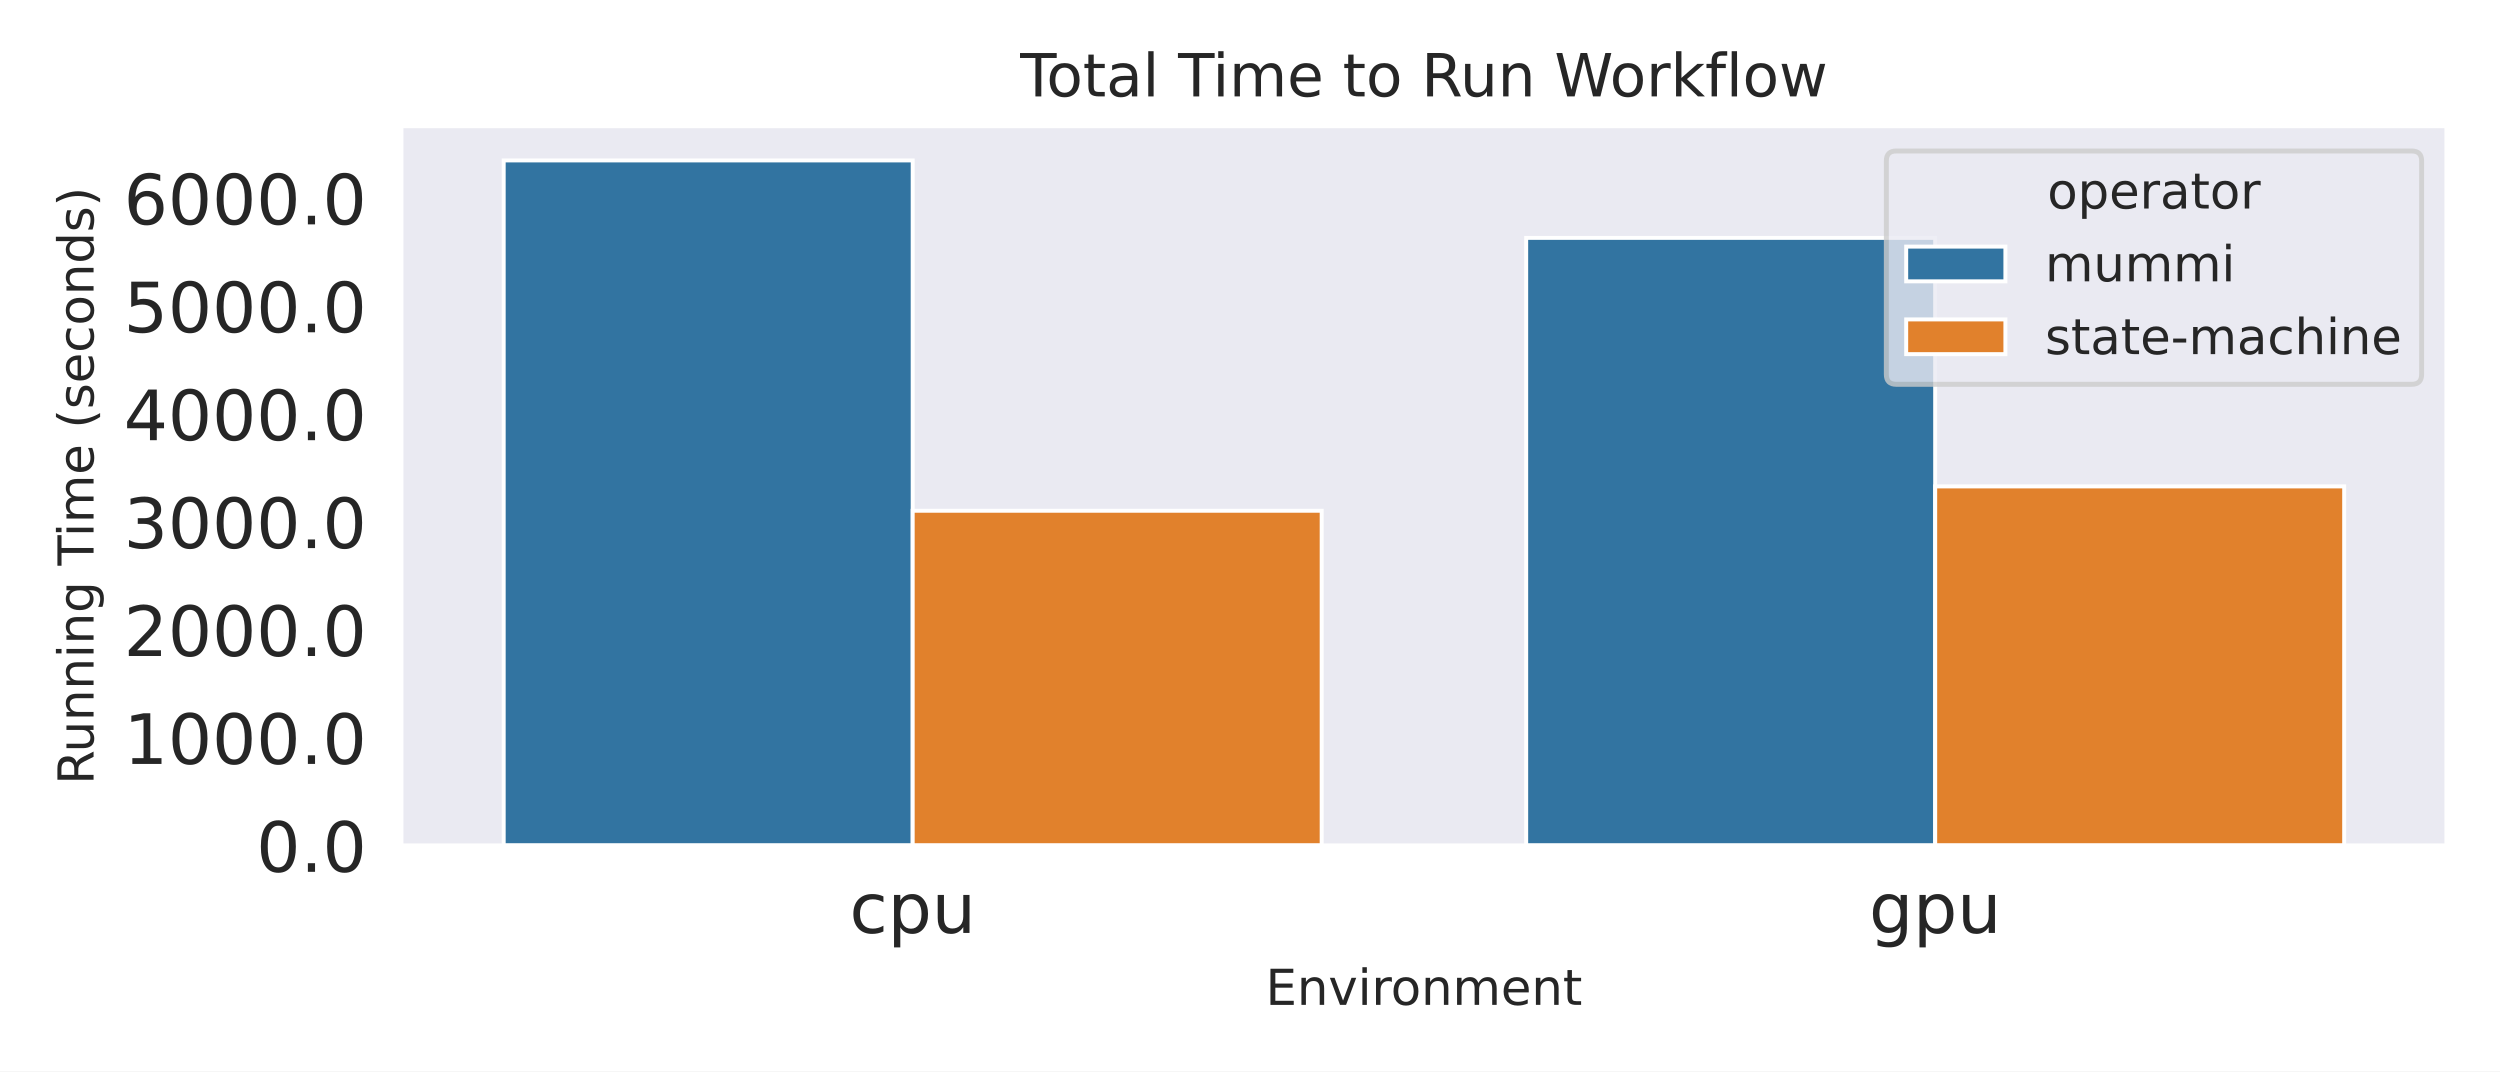
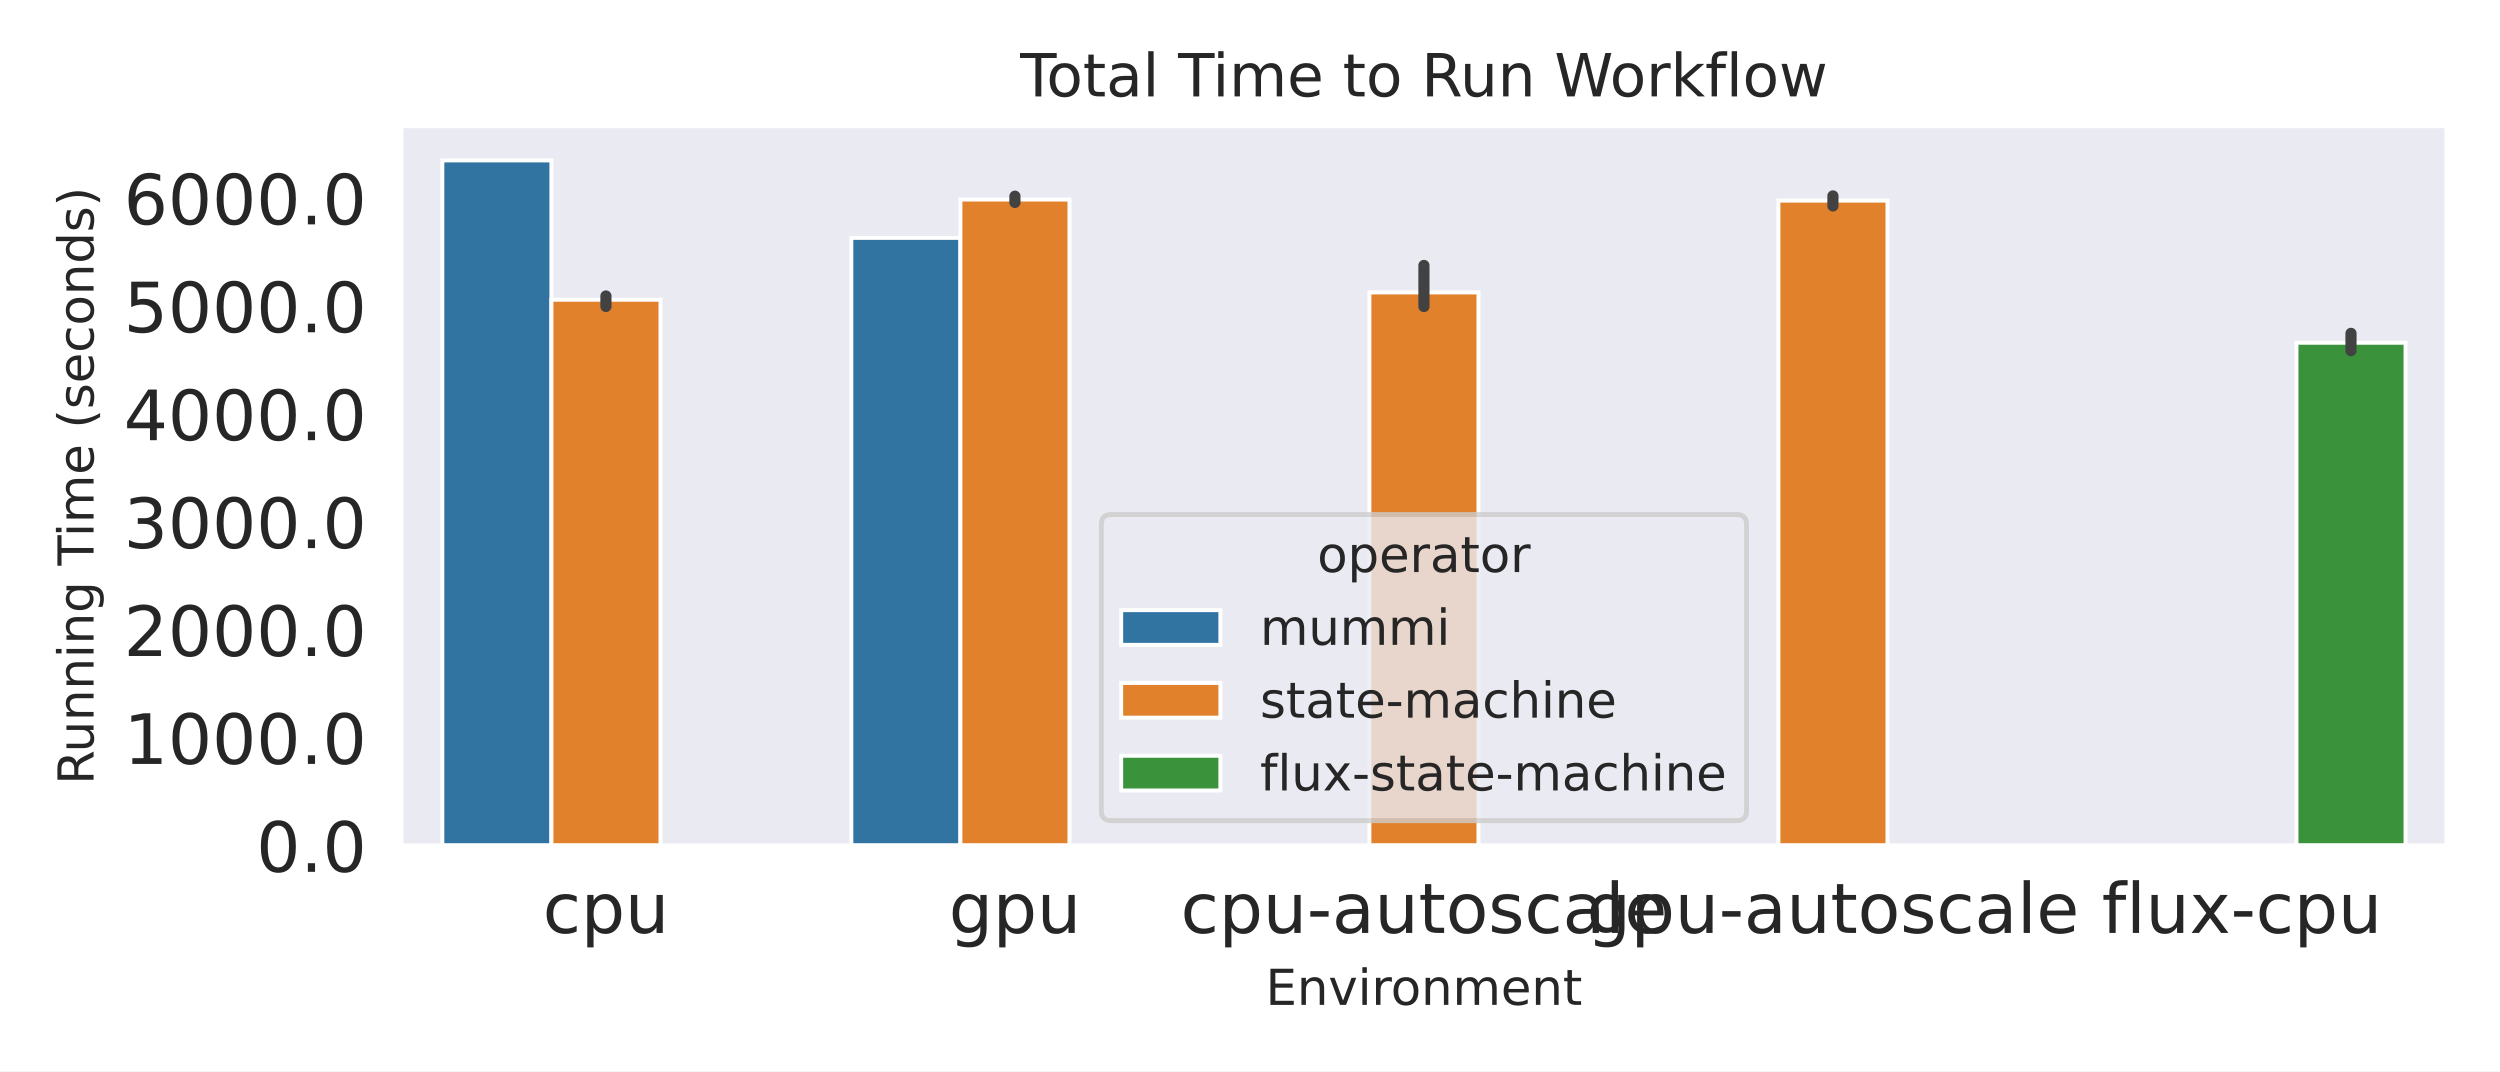
<svg xmlns="http://www.w3.org/2000/svg" xmlns:xlink="http://www.w3.org/1999/xlink" width="504pt" height="216pt" viewBox="0 0 504 216" version="1.1">
  <defs>
    <style type="text/css">*{stroke-linejoin: round; stroke-linecap: butt}</style>
  </defs>
  <g id="figure_1">
    <g id="patch_1">
      <path d="M 0 216  L 504 216  L 504 0  L 0 0  z " style="fill: #ffffff" />
    </g>
    <g id="axes_1">
      <g id="patch_2">
        <path d="M 80.93 170.44  L 493.2 170.44  L 493.2 25.44  L 80.93 25.44  z " style="fill: #eaeaf2" />
      </g>
      <g id="matplotlib.axis_1">
        <g id="xtick_1">
          <g id="text_1">
-             <g style="fill: #262626" transform="translate(171.2684 188.0778) scale(0.14 -0.14)">
+             <g style="fill: #262626" transform="translate(109.4279 188.0778) scale(0.14 -0.14)">
              <defs>
                <path id="DejaVuSans-63" d="M 3122 3366  L 3122 2828  Q 2878 2963 2633 3030  Q 2388 3097 2138 3097  Q 1578 3097 1268 2742  Q 959 2388 959 1747  Q 959 1106 1268 751  Q 1578 397 2138 397  Q 2388 397 2633 464  Q 2878 531 3122 666  L 3122 134  Q 2881 22 2623 -34  Q 2366 -91 2075 -91  Q 1284 -91 818 406  Q 353 903 353 1747  Q 353 2603 823 3093  Q 1294 3584 2113 3584  Q 2378 3584 2631 3529  Q 2884 3475 3122 3366  z " transform="scale(0.015625)" />
                <path id="DejaVuSans-70" d="M 1159 525  L 1159 -1331  L 581 -1331  L 581 3500  L 1159 3500  L 1159 2969  Q 1341 3281 1617 3432  Q 1894 3584 2278 3584  Q 2916 3584 3314 3078  Q 3713 2572 3713 1747  Q 3713 922 3314 415  Q 2916 -91 2278 -91  Q 1894 -91 1617 61  Q 1341 213 1159 525  z M 3116 1747  Q 3116 2381 2855 2742  Q 2594 3103 2138 3103  Q 1681 3103 1420 2742  Q 1159 2381 1159 1747  Q 1159 1113 1420 752  Q 1681 391 2138 391  Q 2594 391 2855 752  Q 3116 1113 3116 1747  z " transform="scale(0.015625)" />
                <path id="DejaVuSans-75" d="M 544 1381  L 544 3500  L 1119 3500  L 1119 1403  Q 1119 906 1312 657  Q 1506 409 1894 409  Q 2359 409 2629 706  Q 2900 1003 2900 1516  L 2900 3500  L 3475 3500  L 3475 0  L 2900 0  L 2900 538  Q 2691 219 2414 64  Q 2138 -91 1772 -91  Q 1169 -91 856 284  Q 544 659 544 1381  z M 1991 3584  L 1991 3584  z " transform="scale(0.015625)" />
              </defs>
              <use xlink:href="#DejaVuSans-63" />
              <use xlink:href="#DejaVuSans-70" x="54.98" />
              <use xlink:href="#DejaVuSans-75" x="118.457" />
            </g>
          </g>
        </g>
        <g id="xtick_2">
          <g id="text_2">
-             <g style="fill: #262626" transform="translate(376.8084 188.0778) scale(0.14 -0.14)">
+             <g style="fill: #262626" transform="translate(191.2869 188.0778) scale(0.14 -0.14)">
              <defs>
                <path id="DejaVuSans-67" d="M 2906 1791  Q 2906 2416 2648 2759  Q 2391 3103 1925 3103  Q 1463 3103 1205 2759  Q 947 2416 947 1791  Q 947 1169 1205 825  Q 1463 481 1925 481  Q 2391 481 2648 825  Q 2906 1169 2906 1791  z M 3481 434  Q 3481 -459 3084 -895  Q 2688 -1331 1869 -1331  Q 1566 -1331 1297 -1286  Q 1028 -1241 775 -1147  L 775 -588  Q 1028 -725 1275 -790  Q 1522 -856 1778 -856  Q 2344 -856 2625 -561  Q 2906 -266 2906 331  L 2906 616  Q 2728 306 2450 153  Q 2172 0 1784 0  Q 1141 0 747 490  Q 353 981 353 1791  Q 353 2603 747 3093  Q 1141 3584 1784 3584  Q 2172 3584 2450 3431  Q 2728 3278 2906 2969  L 2906 3500  L 3481 3500  L 3481 434  z " transform="scale(0.015625)" />
              </defs>
              <use xlink:href="#DejaVuSans-67" />
              <use xlink:href="#DejaVuSans-70" x="63.477" />
              <use xlink:href="#DejaVuSans-75" x="126.953" />
            </g>
          </g>
        </g>
-         <g id="text_3">
+         <g id="xtick_3">
+           <g id="text_3">
+             <g style="fill: #262626" transform="translate(238.0202 188.0778) scale(0.14 -0.14)">
+               <defs>
+                 <path id="DejaVuSans-2d" d="M 313 2009  L 1997 2009  L 1997 1497  L 313 1497  L 313 2009  z " transform="scale(0.015625)" />
+                 <path id="DejaVuSans-61" d="M 2194 1759  Q 1497 1759 1228 1600  Q 959 1441 959 1056  Q 959 750 1161 570  Q 1363 391 1709 391  Q 2188 391 2477 730  Q 2766 1069 2766 1631  L 2766 1759  L 2194 1759  z M 3341 1997  L 3341 0  L 2766 0  L 2766 531  Q 2569 213 2275 61  Q 1981 -91 1556 -91  Q 1019 -91 701 211  Q 384 513 384 1019  Q 384 1609 779 1909  Q 1175 2209 1959 2209  L 2766 2209  L 2766 2266  Q 2766 2663 2505 2880  Q 2244 3097 1772 3097  Q 1472 3097 1187 3025  Q 903 2953 641 2809  L 641 3341  Q 956 3463 1253 3523  Q 1550 3584 1831 3584  Q 2591 3584 2966 3190  Q 3341 2797 3341 1997  z " transform="scale(0.015625)" />
+                 <path id="DejaVuSans-74" d="M 1172 4494  L 1172 3500  L 2356 3500  L 2356 3053  L 1172 3053  L 1172 1153  Q 1172 725 1289 603  Q 1406 481 1766 481  L 2356 481  L 2356 0  L 1766 0  Q 1100 0 847 248  Q 594 497 594 1153  L 594 3053  L 172 3053  L 172 3500  L 594 3500  L 594 4494  L 1172 4494  z " transform="scale(0.015625)" />
+                 <path id="DejaVuSans-6f" d="M 1959 3097  Q 1497 3097 1228 2736  Q 959 2375 959 1747  Q 959 1119 1226 758  Q 1494 397 1959 397  Q 2419 397 2687 759  Q 2956 1122 2956 1747  Q 2956 2369 2687 2733  Q 2419 3097 1959 3097  z M 1959 3584  Q 2709 3584 3137 3096  Q 3566 2609 3566 1747  Q 3566 888 3137 398  Q 2709 -91 1959 -91  Q 1206 -91 779 398  Q 353 888 353 1747  Q 353 2609 779 3096  Q 1206 3584 1959 3584  z " transform="scale(0.015625)" />
+                 <path id="DejaVuSans-73" d="M 2834 3397  L 2834 2853  Q 2591 2978 2328 3040  Q 2066 3103 1784 3103  Q 1356 3103 1142 2972  Q 928 2841 928 2578  Q 928 2378 1081 2264  Q 1234 2150 1697 2047  L 1894 2003  Q 2506 1872 2764 1633  Q 3022 1394 3022 966  Q 3022 478 2636 193  Q 2250 -91 1575 -91  Q 1294 -91 989 -36  Q 684 19 347 128  L 347 722  Q 666 556 975 473  Q 1284 391 1588 391  Q 1994 391 2212 530  Q 2431 669 2431 922  Q 2431 1156 2273 1281  Q 2116 1406 1581 1522  L 1381 1569  Q 847 1681 609 1914  Q 372 2147 372 2553  Q 372 3047 722 3315  Q 1072 3584 1716 3584  Q 2034 3584 2315 3537  Q 2597 3491 2834 3397  z " transform="scale(0.015625)" />
+                 <path id="DejaVuSans-6c" d="M 603 4863  L 1178 4863  L 1178 0  L 603 0  L 603 4863  z " transform="scale(0.015625)" />
+                 <path id="DejaVuSans-65" d="M 3597 1894  L 3597 1613  L 953 1613  Q 991 1019 1311 708  Q 1631 397 2203 397  Q 2534 397 2845 478  Q 3156 559 3463 722  L 3463 178  Q 3153 47 2828 -22  Q 2503 -91 2169 -91  Q 1331 -91 842 396  Q 353 884 353 1716  Q 353 2575 817 3079  Q 1281 3584 2069 3584  Q 2775 3584 3186 3129  Q 3597 2675 3597 1894  z M 3022 2063  Q 3016 2534 2758 2815  Q 2500 3097 2075 3097  Q 1594 3097 1305 2825  Q 1016 2553 972 2059  L 3022 2063  z " transform="scale(0.015625)" />
+               </defs>
+               <use xlink:href="#DejaVuSans-63" />
+               <use xlink:href="#DejaVuSans-70" x="54.98" />
+               <use xlink:href="#DejaVuSans-75" x="118.457" />
+               <use xlink:href="#DejaVuSans-2d" x="181.836" />
+               <use xlink:href="#DejaVuSans-61" x="217.92" />
+               <use xlink:href="#DejaVuSans-75" x="279.199" />
+               <use xlink:href="#DejaVuSans-74" x="342.578" />
+               <use xlink:href="#DejaVuSans-6f" x="381.787" />
+               <use xlink:href="#DejaVuSans-73" x="442.969" />
+               <use xlink:href="#DejaVuSans-63" x="495.068" />
+               <use xlink:href="#DejaVuSans-61" x="550.049" />
+               <use xlink:href="#DejaVuSans-6c" x="611.328" />
+               <use xlink:href="#DejaVuSans-65" x="639.111" />
+             </g>
+           </g>
+         </g>
+         <g id="xtick_4">
+           <g id="text_4">
+             <g style="fill: #262626" transform="translate(319.8792 188.0778) scale(0.14 -0.14)">
+               <use xlink:href="#DejaVuSans-67" />
+               <use xlink:href="#DejaVuSans-70" x="63.477" />
+               <use xlink:href="#DejaVuSans-75" x="126.953" />
+               <use xlink:href="#DejaVuSans-2d" x="190.332" />
+               <use xlink:href="#DejaVuSans-61" x="226.416" />
+               <use xlink:href="#DejaVuSans-75" x="287.695" />
+               <use xlink:href="#DejaVuSans-74" x="351.074" />
+               <use xlink:href="#DejaVuSans-6f" x="390.283" />
+               <use xlink:href="#DejaVuSans-73" x="451.465" />
+               <use xlink:href="#DejaVuSans-63" x="503.564" />
+               <use xlink:href="#DejaVuSans-61" x="558.545" />
+               <use xlink:href="#DejaVuSans-6c" x="619.824" />
+               <use xlink:href="#DejaVuSans-65" x="647.607" />
+             </g>
+           </g>
+         </g>
+         <g id="xtick_5">
+           <g id="text_5">
+             <g style="fill: #262626" transform="translate(423.7302 188.0778) scale(0.14 -0.14)">
+               <defs>
+                 <path id="DejaVuSans-66" d="M 2375 4863  L 2375 4384  L 1825 4384  Q 1516 4384 1395 4259  Q 1275 4134 1275 3809  L 1275 3500  L 2222 3500  L 2222 3053  L 1275 3053  L 1275 0  L 697 0  L 697 3053  L 147 3053  L 147 3500  L 697 3500  L 697 3744  Q 697 4328 969 4595  Q 1241 4863 1831 4863  L 2375 4863  z " transform="scale(0.015625)" />
+                 <path id="DejaVuSans-78" d="M 3513 3500  L 2247 1797  L 3578 0  L 2900 0  L 1881 1375  L 863 0  L 184 0  L 1544 1831  L 300 3500  L 978 3500  L 1906 2253  L 2834 3500  L 3513 3500  z " transform="scale(0.015625)" />
+               </defs>
+               <use xlink:href="#DejaVuSans-66" />
+               <use xlink:href="#DejaVuSans-6c" x="35.205" />
+               <use xlink:href="#DejaVuSans-75" x="62.988" />
+               <use xlink:href="#DejaVuSans-78" x="126.367" />
+               <use xlink:href="#DejaVuSans-2d" x="185.547" />
+               <use xlink:href="#DejaVuSans-63" x="221.631" />
+               <use xlink:href="#DejaVuSans-70" x="276.611" />
+               <use xlink:href="#DejaVuSans-75" x="340.088" />
+             </g>
+           </g>
+         </g>
+         <g id="text_6">
          <g style="fill: #262626" transform="translate(255.1416 202.5878) scale(0.1 -0.1)">
            <defs>
              <path id="DejaVuSans-45" d="M 628 4666  L 3578 4666  L 3578 4134  L 1259 4134  L 1259 2753  L 3481 2753  L 3481 2222  L 1259 2222  L 1259 531  L 3634 531  L 3634 0  L 628 0  L 628 4666  z " transform="scale(0.015625)" />
              <path id="DejaVuSans-6e" d="M 3513 2113  L 3513 0  L 2938 0  L 2938 2094  Q 2938 2591 2744 2837  Q 2550 3084 2163 3084  Q 1697 3084 1428 2787  Q 1159 2491 1159 1978  L 1159 0  L 581 0  L 581 3500  L 1159 3500  L 1159 2956  Q 1366 3272 1645 3428  Q 1925 3584 2291 3584  Q 2894 3584 3203 3211  Q 3513 2838 3513 2113  z " transform="scale(0.015625)" />
              <path id="DejaVuSans-76" d="M 191 3500  L 800 3500  L 1894 563  L 2988 3500  L 3597 3500  L 2284 0  L 1503 0  L 191 3500  z " transform="scale(0.015625)" />
              <path id="DejaVuSans-69" d="M 603 3500  L 1178 3500  L 1178 0  L 603 0  L 603 3500  z M 603 4863  L 1178 4863  L 1178 4134  L 603 4134  L 603 4863  z " transform="scale(0.015625)" />
              <path id="DejaVuSans-72" d="M 2631 2963  Q 2534 3019 2420 3045  Q 2306 3072 2169 3072  Q 1681 3072 1420 2755  Q 1159 2438 1159 1844  L 1159 0  L 581 0  L 581 3500  L 1159 3500  L 1159 2956  Q 1341 3275 1631 3429  Q 1922 3584 2338 3584  Q 2397 3584 2469 3576  Q 2541 3569 2628 3553  L 2631 2963  z " transform="scale(0.015625)" />
-               <path id="DejaVuSans-6f" d="M 1959 3097  Q 1497 3097 1228 2736  Q 959 2375 959 1747  Q 959 1119 1226 758  Q 1494 397 1959 397  Q 2419 397 2687 759  Q 2956 1122 2956 1747  Q 2956 2369 2687 2733  Q 2419 3097 1959 3097  z M 1959 3584  Q 2709 3584 3137 3096  Q 3566 2609 3566 1747  Q 3566 888 3137 398  Q 2709 -91 1959 -91  Q 1206 -91 779 398  Q 353 888 353 1747  Q 353 2609 779 3096  Q 1206 3584 1959 3584  z " transform="scale(0.015625)" />
              <path id="DejaVuSans-6d" d="M 3328 2828  Q 3544 3216 3844 3400  Q 4144 3584 4550 3584  Q 5097 3584 5394 3201  Q 5691 2819 5691 2113  L 5691 0  L 5113 0  L 5113 2094  Q 5113 2597 4934 2840  Q 4756 3084 4391 3084  Q 3944 3084 3684 2787  Q 3425 2491 3425 1978  L 3425 0  L 2847 0  L 2847 2094  Q 2847 2600 2669 2842  Q 2491 3084 2119 3084  Q 1678 3084 1418 2786  Q 1159 2488 1159 1978  L 1159 0  L 581 0  L 581 3500  L 1159 3500  L 1159 2956  Q 1356 3278 1631 3431  Q 1906 3584 2284 3584  Q 2666 3584 2933 3390  Q 3200 3197 3328 2828  z " transform="scale(0.015625)" />
-               <path id="DejaVuSans-65" d="M 3597 1894  L 3597 1613  L 953 1613  Q 991 1019 1311 708  Q 1631 397 2203 397  Q 2534 397 2845 478  Q 3156 559 3463 722  L 3463 178  Q 3153 47 2828 -22  Q 2503 -91 2169 -91  Q 1331 -91 842 396  Q 353 884 353 1716  Q 353 2575 817 3079  Q 1281 3584 2069 3584  Q 2775 3584 3186 3129  Q 3597 2675 3597 1894  z M 3022 2063  Q 3016 2534 2758 2815  Q 2500 3097 2075 3097  Q 1594 3097 1305 2825  Q 1016 2553 972 2059  L 3022 2063  z " transform="scale(0.015625)" />
-               <path id="DejaVuSans-74" d="M 1172 4494  L 1172 3500  L 2356 3500  L 2356 3053  L 1172 3053  L 1172 1153  Q 1172 725 1289 603  Q 1406 481 1766 481  L 2356 481  L 2356 0  L 1766 0  Q 1100 0 847 248  Q 594 497 594 1153  L 594 3053  L 172 3053  L 172 3500  L 594 3500  L 594 4494  L 1172 4494  z " transform="scale(0.015625)" />
            </defs>
            <use xlink:href="#DejaVuSans-45" />
            <use xlink:href="#DejaVuSans-6e" x="63.184" />
            <use xlink:href="#DejaVuSans-76" x="126.562" />
            <use xlink:href="#DejaVuSans-69" x="185.742" />
            <use xlink:href="#DejaVuSans-72" x="213.525" />
            <use xlink:href="#DejaVuSans-6f" x="252.389" />
            <use xlink:href="#DejaVuSans-6e" x="313.57" />
            <use xlink:href="#DejaVuSans-6d" x="376.949" />
            <use xlink:href="#DejaVuSans-65" x="474.361" />
            <use xlink:href="#DejaVuSans-6e" x="535.885" />
            <use xlink:href="#DejaVuSans-74" x="599.264" />
          </g>
        </g>
      </g>
      <g id="matplotlib.axis_2">
        <g id="ytick_1">
-           <g id="text_4">
+           <g id="text_7">
            <g style="fill: #262626" transform="translate(51.66562 175.7589) scale(0.14 -0.14)">
              <defs>
                <path id="DejaVuSans-30" d="M 2034 4250  Q 1547 4250 1301 3770  Q 1056 3291 1056 2328  Q 1056 1369 1301 889  Q 1547 409 2034 409  Q 2525 409 2770 889  Q 3016 1369 3016 2328  Q 3016 3291 2770 3770  Q 2525 4250 2034 4250  z M 2034 4750  Q 2819 4750 3233 4129  Q 3647 3509 3647 2328  Q 3647 1150 3233 529  Q 2819 -91 2034 -91  Q 1250 -91 836 529  Q 422 1150 422 2328  Q 422 3509 836 4129  Q 1250 4750 2034 4750  z " transform="scale(0.015625)" />
                <path id="DejaVuSans-2e" d="M 684 794  L 1344 794  L 1344 0  L 684 0  L 684 794  z " transform="scale(0.015625)" />
              </defs>
              <use xlink:href="#DejaVuSans-30" />
              <use xlink:href="#DejaVuSans-2e" x="63.623" />
              <use xlink:href="#DejaVuSans-30" x="95.41" />
            </g>
          </g>
        </g>
        <g id="ytick_2">
-           <g id="text_5">
+           <g id="text_8">
            <g style="fill: #262626" transform="translate(24.94312 154.0046) scale(0.14 -0.14)">
              <defs>
                <path id="DejaVuSans-31" d="M 794 531  L 1825 531  L 1825 4091  L 703 3866  L 703 4441  L 1819 4666  L 2450 4666  L 2450 531  L 3481 531  L 3481 0  L 794 0  L 794 531  z " transform="scale(0.015625)" />
              </defs>
              <use xlink:href="#DejaVuSans-31" />
              <use xlink:href="#DejaVuSans-30" x="63.623" />
              <use xlink:href="#DejaVuSans-30" x="127.246" />
              <use xlink:href="#DejaVuSans-30" x="190.869" />
              <use xlink:href="#DejaVuSans-2e" x="254.492" />
              <use xlink:href="#DejaVuSans-30" x="286.279" />
            </g>
          </g>
        </g>
        <g id="ytick_3">
-           <g id="text_6">
+           <g id="text_9">
            <g style="fill: #262626" transform="translate(24.94312 132.2502) scale(0.14 -0.14)">
              <defs>
                <path id="DejaVuSans-32" d="M 1228 531  L 3431 531  L 3431 0  L 469 0  L 469 531  Q 828 903 1448 1529  Q 2069 2156 2228 2338  Q 2531 2678 2651 2914  Q 2772 3150 2772 3378  Q 2772 3750 2511 3984  Q 2250 4219 1831 4219  Q 1534 4219 1204 4116  Q 875 4013 500 3803  L 500 4441  Q 881 4594 1212 4672  Q 1544 4750 1819 4750  Q 2544 4750 2975 4387  Q 3406 4025 3406 3419  Q 3406 3131 3298 2873  Q 3191 2616 2906 2266  Q 2828 2175 2409 1742  Q 1991 1309 1228 531  z " transform="scale(0.015625)" />
              </defs>
              <use xlink:href="#DejaVuSans-32" />
              <use xlink:href="#DejaVuSans-30" x="63.623" />
              <use xlink:href="#DejaVuSans-30" x="127.246" />
              <use xlink:href="#DejaVuSans-30" x="190.869" />
              <use xlink:href="#DejaVuSans-2e" x="254.492" />
              <use xlink:href="#DejaVuSans-30" x="286.279" />
            </g>
          </g>
        </g>
        <g id="ytick_4">
-           <g id="text_7">
+           <g id="text_10">
            <g style="fill: #262626" transform="translate(24.94312 110.4959) scale(0.14 -0.14)">
              <defs>
                <path id="DejaVuSans-33" d="M 2597 2516  Q 3050 2419 3304 2112  Q 3559 1806 3559 1356  Q 3559 666 3084 287  Q 2609 -91 1734 -91  Q 1441 -91 1130 -33  Q 819 25 488 141  L 488 750  Q 750 597 1062 519  Q 1375 441 1716 441  Q 2309 441 2620 675  Q 2931 909 2931 1356  Q 2931 1769 2642 2001  Q 2353 2234 1838 2234  L 1294 2234  L 1294 2753  L 1863 2753  Q 2328 2753 2575 2939  Q 2822 3125 2822 3475  Q 2822 3834 2567 4026  Q 2313 4219 1838 4219  Q 1578 4219 1281 4162  Q 984 4106 628 3988  L 628 4550  Q 988 4650 1302 4700  Q 1616 4750 1894 4750  Q 2613 4750 3031 4423  Q 3450 4097 3450 3541  Q 3450 3153 3228 2886  Q 3006 2619 2597 2516  z " transform="scale(0.015625)" />
              </defs>
              <use xlink:href="#DejaVuSans-33" />
              <use xlink:href="#DejaVuSans-30" x="63.623" />
              <use xlink:href="#DejaVuSans-30" x="127.246" />
              <use xlink:href="#DejaVuSans-30" x="190.869" />
              <use xlink:href="#DejaVuSans-2e" x="254.492" />
              <use xlink:href="#DejaVuSans-30" x="286.279" />
            </g>
          </g>
        </g>
        <g id="ytick_5">
-           <g id="text_8">
+           <g id="text_11">
            <g style="fill: #262626" transform="translate(24.94312 88.74153) scale(0.14 -0.14)">
              <defs>
                <path id="DejaVuSans-34" d="M 2419 4116  L 825 1625  L 2419 1625  L 2419 4116  z M 2253 4666  L 3047 4666  L 3047 1625  L 3713 1625  L 3713 1100  L 3047 1100  L 3047 0  L 2419 0  L 2419 1100  L 313 1100  L 313 1709  L 2253 4666  z " transform="scale(0.015625)" />
              </defs>
              <use xlink:href="#DejaVuSans-34" />
              <use xlink:href="#DejaVuSans-30" x="63.623" />
              <use xlink:href="#DejaVuSans-30" x="127.246" />
              <use xlink:href="#DejaVuSans-30" x="190.869" />
              <use xlink:href="#DejaVuSans-2e" x="254.492" />
              <use xlink:href="#DejaVuSans-30" x="286.279" />
            </g>
          </g>
        </g>
        <g id="ytick_6">
-           <g id="text_9">
+           <g id="text_12">
            <g style="fill: #262626" transform="translate(24.94312 66.98719) scale(0.14 -0.14)">
              <defs>
                <path id="DejaVuSans-35" d="M 691 4666  L 3169 4666  L 3169 4134  L 1269 4134  L 1269 2991  Q 1406 3038 1543 3061  Q 1681 3084 1819 3084  Q 2600 3084 3056 2656  Q 3513 2228 3513 1497  Q 3513 744 3044 326  Q 2575 -91 1722 -91  Q 1428 -91 1123 -41  Q 819 9 494 109  L 494 744  Q 775 591 1075 516  Q 1375 441 1709 441  Q 2250 441 2565 725  Q 2881 1009 2881 1497  Q 2881 1984 2565 2268  Q 2250 2553 1709 2553  Q 1456 2553 1204 2497  Q 953 2441 691 2322  L 691 4666  z " transform="scale(0.015625)" />
              </defs>
              <use xlink:href="#DejaVuSans-35" />
              <use xlink:href="#DejaVuSans-30" x="63.623" />
              <use xlink:href="#DejaVuSans-30" x="127.246" />
              <use xlink:href="#DejaVuSans-30" x="190.869" />
              <use xlink:href="#DejaVuSans-2e" x="254.492" />
              <use xlink:href="#DejaVuSans-30" x="286.279" />
            </g>
          </g>
        </g>
        <g id="ytick_7">
-           <g id="text_10">
+           <g id="text_13">
            <g style="fill: #262626" transform="translate(24.94312 45.23285) scale(0.14 -0.14)">
              <defs>
                <path id="DejaVuSans-36" d="M 2113 2584  Q 1688 2584 1439 2293  Q 1191 2003 1191 1497  Q 1191 994 1439 701  Q 1688 409 2113 409  Q 2538 409 2786 701  Q 3034 994 3034 1497  Q 3034 2003 2786 2293  Q 2538 2584 2113 2584  z M 3366 4563  L 3366 3988  Q 3128 4100 2886 4159  Q 2644 4219 2406 4219  Q 1781 4219 1451 3797  Q 1122 3375 1075 2522  Q 1259 2794 1537 2939  Q 1816 3084 2150 3084  Q 2853 3084 3261 2657  Q 3669 2231 3669 1497  Q 3669 778 3244 343  Q 2819 -91 2113 -91  Q 1303 -91 875 529  Q 447 1150 447 2328  Q 447 3434 972 4092  Q 1497 4750 2381 4750  Q 2619 4750 2861 4703  Q 3103 4656 3366 4563  z " transform="scale(0.015625)" />
              </defs>
              <use xlink:href="#DejaVuSans-36" />
              <use xlink:href="#DejaVuSans-30" x="63.623" />
              <use xlink:href="#DejaVuSans-30" x="127.246" />
              <use xlink:href="#DejaVuSans-30" x="190.869" />
              <use xlink:href="#DejaVuSans-2e" x="254.492" />
              <use xlink:href="#DejaVuSans-30" x="286.279" />
            </g>
          </g>
        </g>
-         <g id="text_11">
+         <g id="text_14">
          <g style="fill: #262626" transform="translate(18.86344 158.1783) rotate(-90) scale(0.1 -0.1)">
            <defs>
              <path id="DejaVuSans-52" d="M 2841 2188  Q 3044 2119 3236 1894  Q 3428 1669 3622 1275  L 4263 0  L 3584 0  L 2988 1197  Q 2756 1666 2539 1819  Q 2322 1972 1947 1972  L 1259 1972  L 1259 0  L 628 0  L 628 4666  L 2053 4666  Q 2853 4666 3247 4331  Q 3641 3997 3641 3322  Q 3641 2881 3436 2590  Q 3231 2300 2841 2188  z M 1259 4147  L 1259 2491  L 2053 2491  Q 2509 2491 2742 2702  Q 2975 2913 2975 3322  Q 2975 3731 2742 3939  Q 2509 4147 2053 4147  L 1259 4147  z " transform="scale(0.015625)" />
              <path id="DejaVuSans-20" transform="scale(0.015625)" />
              <path id="DejaVuSans-54" d="M -19 4666  L 3928 4666  L 3928 4134  L 2272 4134  L 2272 0  L 1638 0  L 1638 4134  L -19 4134  L -19 4666  z " transform="scale(0.015625)" />
              <path id="DejaVuSans-28" d="M 1984 4856  Q 1566 4138 1362 3434  Q 1159 2731 1159 2009  Q 1159 1288 1364 580  Q 1569 -128 1984 -844  L 1484 -844  Q 1016 -109 783 600  Q 550 1309 550 2009  Q 550 2706 781 3412  Q 1013 4119 1484 4856  L 1984 4856  z " transform="scale(0.015625)" />
-               <path id="DejaVuSans-73" d="M 2834 3397  L 2834 2853  Q 2591 2978 2328 3040  Q 2066 3103 1784 3103  Q 1356 3103 1142 2972  Q 928 2841 928 2578  Q 928 2378 1081 2264  Q 1234 2150 1697 2047  L 1894 2003  Q 2506 1872 2764 1633  Q 3022 1394 3022 966  Q 3022 478 2636 193  Q 2250 -91 1575 -91  Q 1294 -91 989 -36  Q 684 19 347 128  L 347 722  Q 666 556 975 473  Q 1284 391 1588 391  Q 1994 391 2212 530  Q 2431 669 2431 922  Q 2431 1156 2273 1281  Q 2116 1406 1581 1522  L 1381 1569  Q 847 1681 609 1914  Q 372 2147 372 2553  Q 372 3047 722 3315  Q 1072 3584 1716 3584  Q 2034 3584 2315 3537  Q 2597 3491 2834 3397  z " transform="scale(0.015625)" />
              <path id="DejaVuSans-64" d="M 2906 2969  L 2906 4863  L 3481 4863  L 3481 0  L 2906 0  L 2906 525  Q 2725 213 2448 61  Q 2172 -91 1784 -91  Q 1150 -91 751 415  Q 353 922 353 1747  Q 353 2572 751 3078  Q 1150 3584 1784 3584  Q 2172 3584 2448 3432  Q 2725 3281 2906 2969  z M 947 1747  Q 947 1113 1208 752  Q 1469 391 1925 391  Q 2381 391 2643 752  Q 2906 1113 2906 1747  Q 2906 2381 2643 2742  Q 2381 3103 1925 3103  Q 1469 3103 1208 2742  Q 947 2381 947 1747  z " transform="scale(0.015625)" />
              <path id="DejaVuSans-29" d="M 513 4856  L 1013 4856  Q 1481 4119 1714 3412  Q 1947 2706 1947 2009  Q 1947 1309 1714 600  Q 1481 -109 1013 -844  L 513 -844  Q 928 -128 1133 580  Q 1338 1288 1338 2009  Q 1338 2731 1133 3434  Q 928 4138 513 4856  z " transform="scale(0.015625)" />
            </defs>
            <use xlink:href="#DejaVuSans-52" />
            <use xlink:href="#DejaVuSans-75" x="64.982" />
            <use xlink:href="#DejaVuSans-6e" x="128.361" />
            <use xlink:href="#DejaVuSans-6e" x="191.74" />
            <use xlink:href="#DejaVuSans-69" x="255.119" />
            <use xlink:href="#DejaVuSans-6e" x="282.902" />
            <use xlink:href="#DejaVuSans-67" x="346.281" />
            <use xlink:href="#DejaVuSans-20" x="409.758" />
            <use xlink:href="#DejaVuSans-54" x="441.545" />
            <use xlink:href="#DejaVuSans-69" x="499.504" />
            <use xlink:href="#DejaVuSans-6d" x="527.287" />
            <use xlink:href="#DejaVuSans-65" x="624.699" />
            <use xlink:href="#DejaVuSans-20" x="686.223" />
            <use xlink:href="#DejaVuSans-28" x="718.01" />
            <use xlink:href="#DejaVuSans-73" x="757.023" />
            <use xlink:href="#DejaVuSans-65" x="809.123" />
            <use xlink:href="#DejaVuSans-63" x="870.646" />
            <use xlink:href="#DejaVuSans-6f" x="925.627" />
            <use xlink:href="#DejaVuSans-6e" x="986.809" />
            <use xlink:href="#DejaVuSans-64" x="1050.188" />
            <use xlink:href="#DejaVuSans-73" x="1113.664" />
            <use xlink:href="#DejaVuSans-29" x="1165.764" />
          </g>
        </g>
      </g>
      <g id="patch_3">
-         <path d="M 101.543 170.44  L 183.998 170.44  L 183.998 32.345  L 101.543 32.345  z " clip-path="url(#p4a0386aff8)" style="fill: #3274a1; stroke: #ffffff; stroke-width: 0.8; stroke-linejoin: miter" />
+         <path d="M 89.175 170.44  L 111.163 170.44  L 111.163 32.345  L 89.175 32.345  z " clip-path="url(#p9f06ef0e46)" style="fill: #3274a1; stroke: #ffffff; stroke-width: 0.8; stroke-linejoin: miter" />
      </g>
      <g id="patch_4">
-         <path d="M 307.678 170.44  L 390.132 170.44  L 390.132 47.961  L 307.678 47.961  z " clip-path="url(#p4a0386aff8)" style="fill: #3274a1; stroke: #ffffff; stroke-width: 0.8; stroke-linejoin: miter" />
+         <path d="M 171.629 170.44  L 193.617 170.44  L 193.617 47.961  L 171.629 47.961  z " clip-path="url(#p9f06ef0e46)" style="fill: #3274a1; stroke: #ffffff; stroke-width: 0.8; stroke-linejoin: miter" />
      </g>
      <g id="patch_5">
-         <path d="M 183.998 170.44  L 266.452 170.44  L 266.452 102.972  L 183.998 102.972  z " clip-path="url(#p4a0386aff8)" style="fill: #e1812c; stroke: #ffffff; stroke-width: 0.8; stroke-linejoin: miter" />
+         <path d="M 111.163 170.44  L 133.151 170.44  L 133.151 60.427  L 111.163 60.427  z " clip-path="url(#p9f06ef0e46)" style="fill: #e1812c; stroke: #ffffff; stroke-width: 0.8; stroke-linejoin: miter" />
      </g>
      <g id="patch_6">
-         <path d="M 390.132 170.44  L 472.587 170.44  L 472.587 98.06  L 390.132 98.06  z " clip-path="url(#p4a0386aff8)" style="fill: #e1812c; stroke: #ffffff; stroke-width: 0.8; stroke-linejoin: miter" />
+         <path d="M 193.617 170.44  L 215.605 170.44  L 215.605 40.229  L 193.617 40.229  z " clip-path="url(#p9f06ef0e46)" style="fill: #e1812c; stroke: #ffffff; stroke-width: 0.8; stroke-linejoin: miter" />
      </g>
      <g id="patch_7">
-         <path d="M 183.998 170.44  L 183.998 170.44  L 183.998 170.44  L 183.998 170.44  z " clip-path="url(#p4a0386aff8)" style="fill: #3274a1; stroke: #ffffff; stroke-width: 0.8; stroke-linejoin: miter" />
+         <path d="M 276.071 170.44  L 298.059 170.44  L 298.059 58.946  L 276.071 58.946  z " clip-path="url(#p9f06ef0e46)" style="fill: #e1812c; stroke: #ffffff; stroke-width: 0.8; stroke-linejoin: miter" />
      </g>
      <g id="patch_8">
-         <path d="M 183.998 170.44  L 183.998 170.44  L 183.998 170.44  L 183.998 170.44  z " clip-path="url(#p4a0386aff8)" style="fill: #e1812c; stroke: #ffffff; stroke-width: 0.8; stroke-linejoin: miter" />
+         <path d="M 358.525 170.44  L 380.513 170.44  L 380.513 40.441  L 358.525 40.441  z " clip-path="url(#p9f06ef0e46)" style="fill: #e1812c; stroke: #ffffff; stroke-width: 0.8; stroke-linejoin: miter" />
+       </g>
+       <g id="patch_9">
+         <path d="M 462.967 170.44  L 484.955 170.44  L 484.955 69.105  L 462.967 69.105  z " clip-path="url(#p9f06ef0e46)" style="fill: #3a923a; stroke: #ffffff; stroke-width: 0.8; stroke-linejoin: miter" />
+       </g>
+       <g id="patch_10">
+         <path d="M 122.157 170.44  L 122.157 170.44  L 122.157 170.44  L 122.157 170.44  z " clip-path="url(#p9f06ef0e46)" style="fill: #3274a1; stroke: #ffffff; stroke-width: 0.8; stroke-linejoin: miter" />
+       </g>
+       <g id="patch_11">
+         <path d="M 122.157 170.44  L 122.157 170.44  L 122.157 170.44  L 122.157 170.44  z " clip-path="url(#p9f06ef0e46)" style="fill: #e1812c; stroke: #ffffff; stroke-width: 0.8; stroke-linejoin: miter" />
+       </g>
+       <g id="patch_12">
+         <path d="M 122.157 170.44  L 122.157 170.44  L 122.157 170.44  L 122.157 170.44  z " clip-path="url(#p9f06ef0e46)" style="fill: #3a923a; stroke: #ffffff; stroke-width: 0.8; stroke-linejoin: miter" />
      </g>
      <g id="line2d_1">
-         <path clip-path="url(#p4a0386aff8)" style="fill: none; stroke: #424242; stroke-width: 2.25; stroke-linecap: round" />
+         <path clip-path="url(#p9f06ef0e46)" style="fill: none; stroke: #424242; stroke-width: 2.25; stroke-linecap: round" />
      </g>
      <g id="line2d_2">
-         <path clip-path="url(#p4a0386aff8)" style="fill: none; stroke: #424242; stroke-width: 2.25; stroke-linecap: round" />
+         <path clip-path="url(#p9f06ef0e46)" style="fill: none; stroke: #424242; stroke-width: 2.25; stroke-linecap: round" />
      </g>
      <g id="line2d_3">
-         <path clip-path="url(#p4a0386aff8)" style="fill: none; stroke: #424242; stroke-width: 2.25; stroke-linecap: round" />
+         <path d="M 122.157 61.784  L 122.157 59.668  " clip-path="url(#p9f06ef0e46)" style="fill: none; stroke: #424242; stroke-width: 2.25; stroke-linecap: round" />
      </g>
      <g id="line2d_4">
-         <path clip-path="url(#p4a0386aff8)" style="fill: none; stroke: #424242; stroke-width: 2.25; stroke-linecap: round" />
-       </g>
-       <g id="patch_9">
+         <path d="M 204.611 40.81  L 204.611 39.548  " clip-path="url(#p9f06ef0e46)" style="fill: none; stroke: #424242; stroke-width: 2.25; stroke-linecap: round" />
+       </g>
+       <g id="line2d_5">
+         <path d="M 287.065 61.8  L 287.065 53.513  " clip-path="url(#p9f06ef0e46)" style="fill: none; stroke: #424242; stroke-width: 2.25; stroke-linecap: round" />
+       </g>
+       <g id="line2d_6">
+         <path d="M 369.519 41.522  L 369.519 39.493  " clip-path="url(#p9f06ef0e46)" style="fill: none; stroke: #424242; stroke-width: 2.25; stroke-linecap: round" />
+       </g>
+       <g id="line2d_7">
+         <path d="M 473.961 70.699  L 473.961 67.204  " clip-path="url(#p9f06ef0e46)" style="fill: none; stroke: #424242; stroke-width: 2.25; stroke-linecap: round" />
+       </g>
+       <g id="patch_13">
        <path d="M 80.93 170.44  L 80.93 25.44  " style="fill: none; stroke: #ffffff; stroke-width: 0.8; stroke-linejoin: miter; stroke-linecap: square" />
      </g>
-       <g id="patch_10">
+       <g id="patch_14">
        <path d="M 493.2 170.44  L 493.2 25.44  " style="fill: none; stroke: #ffffff; stroke-width: 0.8; stroke-linejoin: miter; stroke-linecap: square" />
      </g>
-       <g id="patch_11">
+       <g id="patch_15">
        <path d="M 80.93 170.44  L 493.2 170.44  " style="fill: none; stroke: #ffffff; stroke-width: 0.8; stroke-linejoin: miter; stroke-linecap: square" />
      </g>
-       <g id="patch_12">
+       <g id="patch_16">
        <path d="M 80.93 25.44  L 493.2 25.44  " style="fill: none; stroke: #ffffff; stroke-width: 0.8; stroke-linejoin: miter; stroke-linecap: square" />
      </g>
-       <g id="text_12">
+       <g id="text_15">
        <g style="fill: #262626" transform="translate(205.6684 19.44) scale(0.12 -0.12)">
          <defs>
-             <path id="DejaVuSans-61" d="M 2194 1759  Q 1497 1759 1228 1600  Q 959 1441 959 1056  Q 959 750 1161 570  Q 1363 391 1709 391  Q 2188 391 2477 730  Q 2766 1069 2766 1631  L 2766 1759  L 2194 1759  z M 3341 1997  L 3341 0  L 2766 0  L 2766 531  Q 2569 213 2275 61  Q 1981 -91 1556 -91  Q 1019 -91 701 211  Q 384 513 384 1019  Q 384 1609 779 1909  Q 1175 2209 1959 2209  L 2766 2209  L 2766 2266  Q 2766 2663 2505 2880  Q 2244 3097 1772 3097  Q 1472 3097 1187 3025  Q 903 2953 641 2809  L 641 3341  Q 956 3463 1253 3523  Q 1550 3584 1831 3584  Q 2591 3584 2966 3190  Q 3341 2797 3341 1997  z " transform="scale(0.015625)" />
-             <path id="DejaVuSans-6c" d="M 603 4863  L 1178 4863  L 1178 0  L 603 0  L 603 4863  z " transform="scale(0.015625)" />
            <path id="DejaVuSans-57" d="M 213 4666  L 850 4666  L 1831 722  L 2809 4666  L 3519 4666  L 4500 722  L 5478 4666  L 6119 4666  L 4947 0  L 4153 0  L 3169 4050  L 2175 0  L 1381 0  L 213 4666  z " transform="scale(0.015625)" />
            <path id="DejaVuSans-6b" d="M 581 4863  L 1159 4863  L 1159 1991  L 2875 3500  L 3609 3500  L 1753 1863  L 3688 0  L 2938 0  L 1159 1709  L 1159 0  L 581 0  L 581 4863  z " transform="scale(0.015625)" />
-             <path id="DejaVuSans-66" d="M 2375 4863  L 2375 4384  L 1825 4384  Q 1516 4384 1395 4259  Q 1275 4134 1275 3809  L 1275 3500  L 2222 3500  L 2222 3053  L 1275 3053  L 1275 0  L 697 0  L 697 3053  L 147 3053  L 147 3500  L 697 3500  L 697 3744  Q 697 4328 969 4595  Q 1241 4863 1831 4863  L 2375 4863  z " transform="scale(0.015625)" />
            <path id="DejaVuSans-77" d="M 269 3500  L 844 3500  L 1563 769  L 2278 3500  L 2956 3500  L 3675 769  L 4391 3500  L 4966 3500  L 4050 0  L 3372 0  L 2619 2869  L 1863 0  L 1184 0  L 269 3500  z " transform="scale(0.015625)" />
          </defs>
          <use xlink:href="#DejaVuSans-54" />
          <use xlink:href="#DejaVuSans-6f" x="44.084" />
          <use xlink:href="#DejaVuSans-74" x="105.266" />
          <use xlink:href="#DejaVuSans-61" x="144.475" />
          <use xlink:href="#DejaVuSans-6c" x="205.754" />
          <use xlink:href="#DejaVuSans-20" x="233.537" />
          <use xlink:href="#DejaVuSans-54" x="265.324" />
          <use xlink:href="#DejaVuSans-69" x="323.283" />
          <use xlink:href="#DejaVuSans-6d" x="351.066" />
          <use xlink:href="#DejaVuSans-65" x="448.479" />
          <use xlink:href="#DejaVuSans-20" x="510.002" />
          <use xlink:href="#DejaVuSans-74" x="541.789" />
          <use xlink:href="#DejaVuSans-6f" x="580.998" />
          <use xlink:href="#DejaVuSans-20" x="642.18" />
          <use xlink:href="#DejaVuSans-52" x="673.967" />
          <use xlink:href="#DejaVuSans-75" x="738.949" />
          <use xlink:href="#DejaVuSans-6e" x="802.328" />
          <use xlink:href="#DejaVuSans-20" x="865.707" />
          <use xlink:href="#DejaVuSans-57" x="897.494" />
          <use xlink:href="#DejaVuSans-6f" x="990.496" />
          <use xlink:href="#DejaVuSans-72" x="1051.678" />
          <use xlink:href="#DejaVuSans-6b" x="1092.791" />
          <use xlink:href="#DejaVuSans-66" x="1150.701" />
          <use xlink:href="#DejaVuSans-6c" x="1185.906" />
          <use xlink:href="#DejaVuSans-6f" x="1213.689" />
          <use xlink:href="#DejaVuSans-77" x="1274.871" />
        </g>
      </g>
      <g id="legend_1">
-         <g id="patch_13">
-           <path d="M 382.288 77.474  L 486.2 77.474  Q 488.2 77.474 488.2 75.474  L 488.2 32.44  Q 488.2 30.44 486.2 30.44  L 382.288 30.44  Q 380.288 30.44 380.288 32.44  L 380.288 75.474  Q 380.288 77.474 382.288 77.474  z " style="fill: #eaeaf2; opacity: 0.8; stroke: #cccccc; stroke-linejoin: miter" />
-         </g>
-         <g id="text_13">
-           <g style="fill: #262626" transform="translate(412.7391 42.03844) scale(0.1 -0.1)">
+         <g id="patch_17">
+           <path d="M 224.028 165.44  L 350.103 165.44  Q 352.103 165.44 352.103 163.44  L 352.103 105.728  Q 352.103 103.728 350.103 103.728  L 224.028 103.728  Q 222.028 103.728 222.028 105.728  L 222.028 163.44  Q 222.028 165.44 224.028 165.44  z " style="fill: #eaeaf2; opacity: 0.8; stroke: #cccccc; stroke-linejoin: miter" />
+         </g>
+         <g id="text_16">
+           <g style="fill: #262626" transform="translate(265.5603 115.3259) scale(0.1 -0.1)">
            <use xlink:href="#DejaVuSans-6f" />
            <use xlink:href="#DejaVuSans-70" x="61.182" />
            <use xlink:href="#DejaVuSans-65" x="124.658" />
            <use xlink:href="#DejaVuSans-72" x="186.182" />
            <use xlink:href="#DejaVuSans-61" x="227.295" />
            <use xlink:href="#DejaVuSans-74" x="288.574" />
            <use xlink:href="#DejaVuSans-6f" x="327.783" />
            <use xlink:href="#DejaVuSans-72" x="388.965" />
          </g>
        </g>
-         <g id="patch_14">
-           <path d="M 384.288 56.717  L 404.288 56.717  L 404.288 49.717  L 384.288 49.717  z " style="fill: #3274a1; stroke: #ffffff; stroke-width: 0.8; stroke-linejoin: miter" />
-         </g>
-         <g id="text_14">
-           <g style="fill: #262626" transform="translate(412.2875 56.71656) scale(0.1 -0.1)">
+         <g id="patch_18">
+           <path d="M 226.028 130.004  L 246.028 130.004  L 246.028 123.004  L 226.028 123.004  z " style="fill: #3274a1; stroke: #ffffff; stroke-width: 0.8; stroke-linejoin: miter" />
+         </g>
+         <g id="text_17">
+           <g style="fill: #262626" transform="translate(254.0275 130.0041) scale(0.1 -0.1)">
            <use xlink:href="#DejaVuSans-6d" />
            <use xlink:href="#DejaVuSans-75" x="97.412" />
            <use xlink:href="#DejaVuSans-6d" x="160.791" />
            <use xlink:href="#DejaVuSans-6d" x="258.203" />
            <use xlink:href="#DejaVuSans-69" x="355.615" />
          </g>
        </g>
-         <g id="patch_15">
-           <path d="M 384.288 71.395  L 404.288 71.395  L 404.288 64.395  L 384.288 64.395  z " style="fill: #e1812c; stroke: #ffffff; stroke-width: 0.8; stroke-linejoin: miter" />
-         </g>
-         <g id="text_15">
-           <g style="fill: #262626" transform="translate(412.2875 71.39469) scale(0.1 -0.1)">
+         <g id="patch_19">
+           <path d="M 226.028 144.682  L 246.028 144.682  L 246.028 137.682  L 226.028 137.682  z " style="fill: #e1812c; stroke: #ffffff; stroke-width: 0.8; stroke-linejoin: miter" />
+         </g>
+         <g id="text_18">
+           <g style="fill: #262626" transform="translate(254.0275 144.6822) scale(0.1 -0.1)">
            <defs>
-               <path id="DejaVuSans-2d" d="M 313 2009  L 1997 2009  L 1997 1497  L 313 1497  L 313 2009  z " transform="scale(0.015625)" />
              <path id="DejaVuSans-68" d="M 3513 2113  L 3513 0  L 2938 0  L 2938 2094  Q 2938 2591 2744 2837  Q 2550 3084 2163 3084  Q 1697 3084 1428 2787  Q 1159 2491 1159 1978  L 1159 0  L 581 0  L 581 4863  L 1159 4863  L 1159 2956  Q 1366 3272 1645 3428  Q 1925 3584 2291 3584  Q 2894 3584 3203 3211  Q 3513 2838 3513 2113  z " transform="scale(0.015625)" />
            </defs>
            <use xlink:href="#DejaVuSans-73" />
            <use xlink:href="#DejaVuSans-74" x="52.1" />
            <use xlink:href="#DejaVuSans-61" x="91.309" />
            <use xlink:href="#DejaVuSans-74" x="152.588" />
            <use xlink:href="#DejaVuSans-65" x="191.797" />
            <use xlink:href="#DejaVuSans-2d" x="253.32" />
            <use xlink:href="#DejaVuSans-6d" x="289.404" />
            <use xlink:href="#DejaVuSans-61" x="386.816" />
            <use xlink:href="#DejaVuSans-63" x="448.096" />
            <use xlink:href="#DejaVuSans-68" x="503.076" />
            <use xlink:href="#DejaVuSans-69" x="566.455" />
            <use xlink:href="#DejaVuSans-6e" x="594.238" />
            <use xlink:href="#DejaVuSans-65" x="657.617" />
          </g>
        </g>
+         <g id="patch_20">
+           <path d="M 226.028 159.36  L 246.028 159.36  L 246.028 152.36  L 226.028 152.36  z " style="fill: #3a923a; stroke: #ffffff; stroke-width: 0.8; stroke-linejoin: miter" />
+         </g>
+         <g id="text_19">
+           <g style="fill: #262626" transform="translate(254.0275 159.3603) scale(0.1 -0.1)">
+             <use xlink:href="#DejaVuSans-66" />
+             <use xlink:href="#DejaVuSans-6c" x="35.205" />
+             <use xlink:href="#DejaVuSans-75" x="62.988" />
+             <use xlink:href="#DejaVuSans-78" x="126.367" />
+             <use xlink:href="#DejaVuSans-2d" x="185.547" />
+             <use xlink:href="#DejaVuSans-73" x="221.631" />
+             <use xlink:href="#DejaVuSans-74" x="273.73" />
+             <use xlink:href="#DejaVuSans-61" x="312.939" />
+             <use xlink:href="#DejaVuSans-74" x="374.219" />
+             <use xlink:href="#DejaVuSans-65" x="413.428" />
+             <use xlink:href="#DejaVuSans-2d" x="474.951" />
+             <use xlink:href="#DejaVuSans-6d" x="511.035" />
+             <use xlink:href="#DejaVuSans-61" x="608.447" />
+             <use xlink:href="#DejaVuSans-63" x="669.727" />
+             <use xlink:href="#DejaVuSans-68" x="724.707" />
+             <use xlink:href="#DejaVuSans-69" x="788.086" />
+             <use xlink:href="#DejaVuSans-6e" x="815.869" />
+             <use xlink:href="#DejaVuSans-65" x="879.248" />
+           </g>
+         </g>
      </g>
    </g>
  </g>
  <defs>
-     <clipPath id="p4a0386aff8">
+     <clipPath id="p9f06ef0e46">
      <rect x="80.93" y="25.44" width="412.27" height="145" />
    </clipPath>
  </defs>
</svg>
